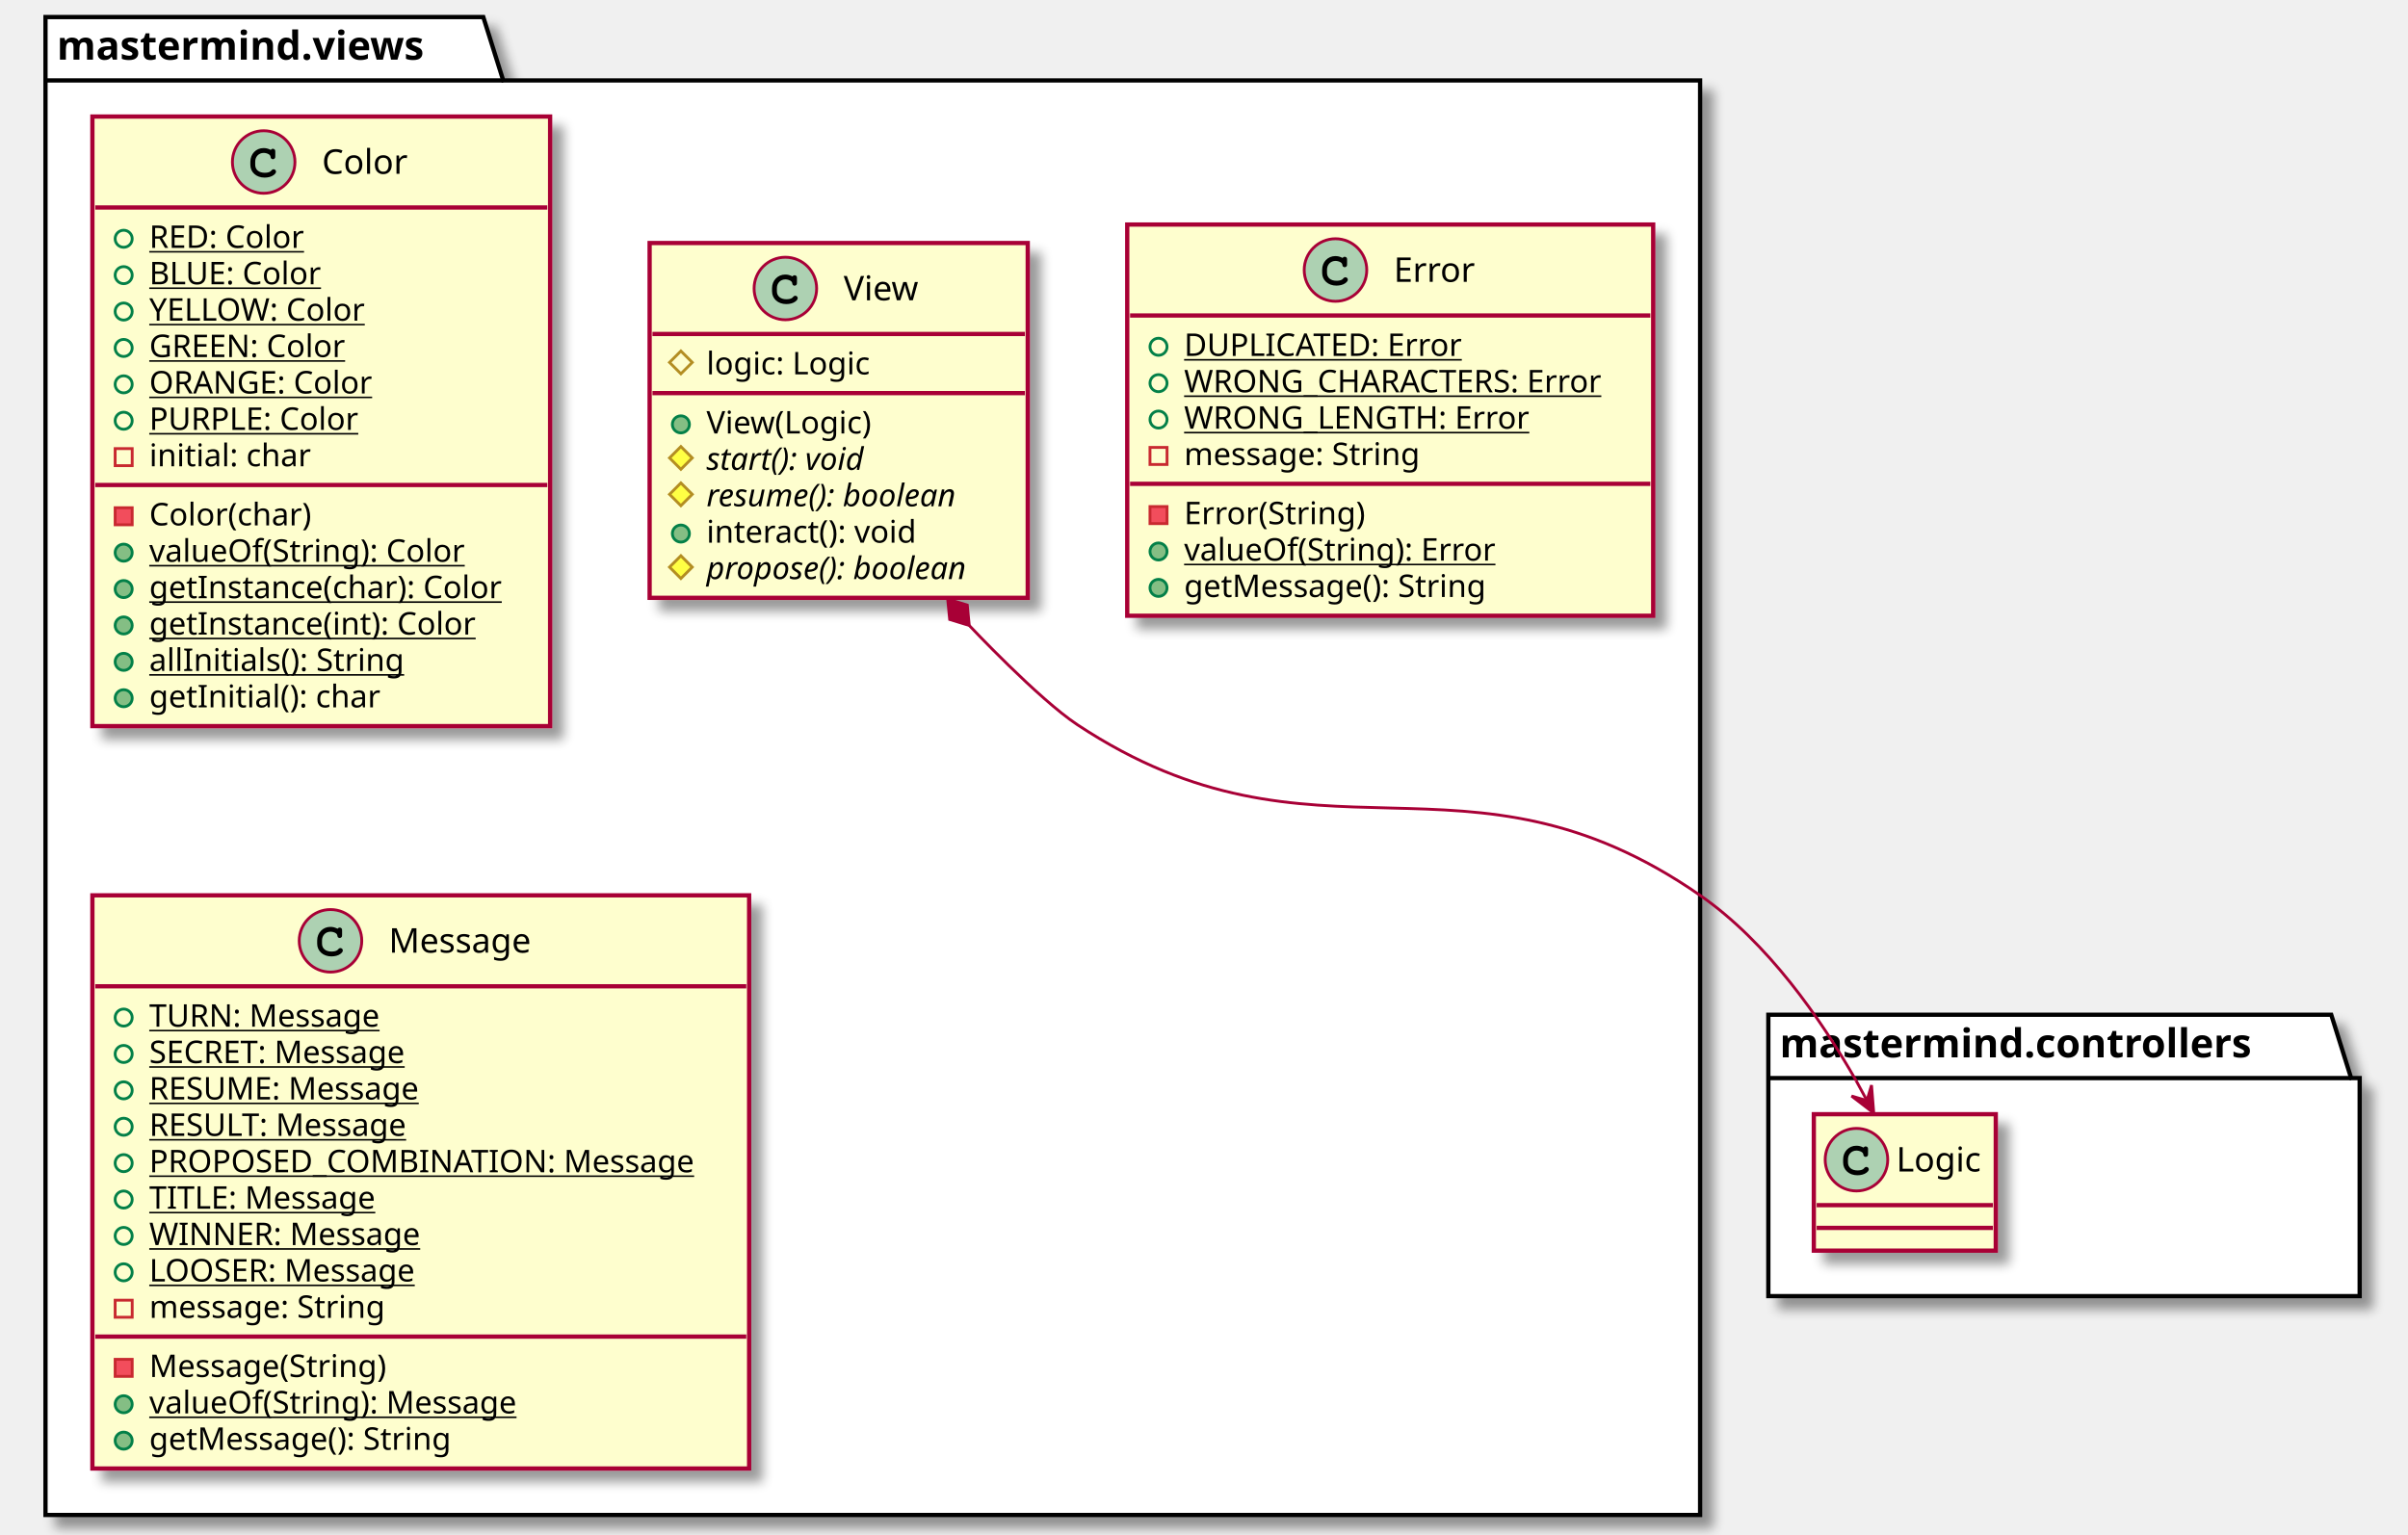
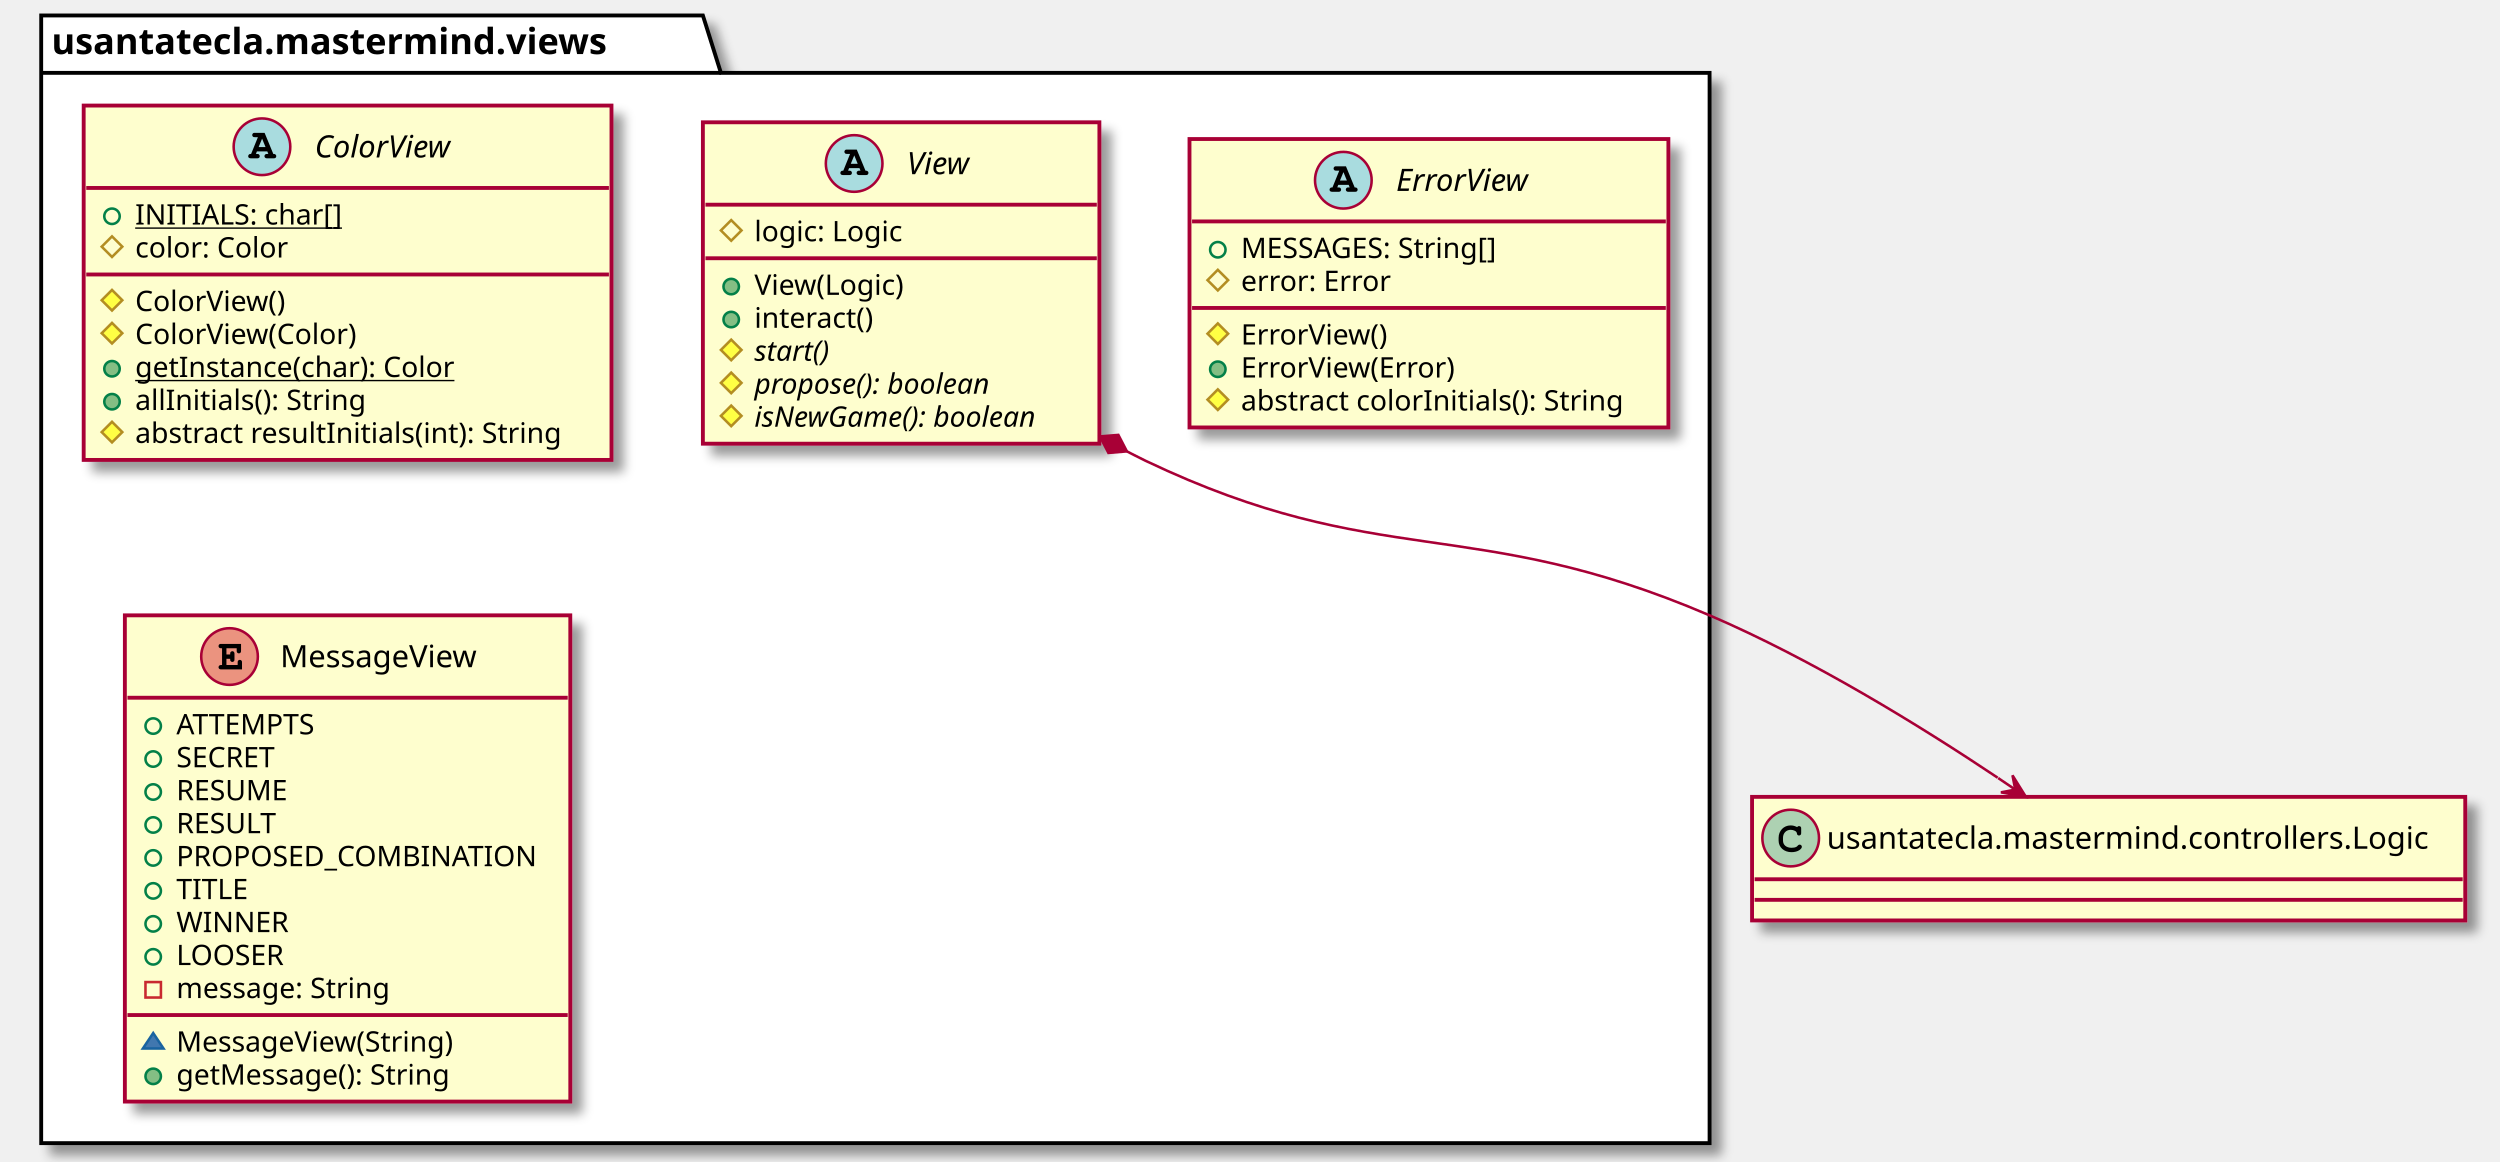
- <svg xmlns="http://www.w3.org/2000/svg" contentScriptType="application/ecmascript" contentStyleType="text/css" height="540px" preserveAspectRatio="none" style="width:847px;height:540px;" version="1.1" viewBox="0 0 847 540" width="847px" zoomAndPan="magnify">
+ <svg xmlns="http://www.w3.org/2000/svg" contentScriptType="application/ecmascript" contentStyleType="text/css" height="451px" preserveAspectRatio="none" style="width:971px;height:451px;" version="1.1" viewBox="0 0 971 451" width="971px" zoomAndPan="magnify">
  <defs>
-     <filter height="300%" id="f5q6glj5zv59k" width="300%" x="-1" y="-1">
+     <filter height="300%" id="fg0pt6y66qilp" width="300%" x="-1" y="-1">
      <feGaussianBlur result="blurOut" stdDeviation="2.0" />
      <feColorMatrix in="blurOut" result="blurOut2" type="matrix" values="0 0 0 0 0 0 0 0 0 0 0 0 0 0 0 0 0 0 .4 0" />
      <feOffset dx="4.0" dy="4.0" in="blurOut2" result="blurOut3" />
      <feBlend in="SourceGraphic" in2="blurOut3" mode="normal" />
    </filter>
  </defs>
  <g>
-     <polygon fill="#FFFFFF" filter="url(#f5q6glj5zv59k)" points="16,6,170,6,177,28.297,598,28.297,598,533,16,533,16,6" style="stroke:#000000;stroke-width:1.5;" />
-     <line style="stroke:#000000;stroke-width:1.5;" x1="16" x2="177" y1="28.297" y2="28.297" />
-     <text fill="#000000" font-family="sans-serif" font-size="14" font-weight="bold" lengthAdjust="spacingAndGlyphs" textLength="148" x="20" y="20.995">mastermind.views</text>
-     <polygon fill="#FFFFFF" filter="url(#f5q6glj5zv59k)" points="622,357,820,357,827,379.297,830,379.297,830,456,622,456,622,357" style="stroke:#000000;stroke-width:1.5;" />
-     <line style="stroke:#000000;stroke-width:1.5;" x1="622" x2="827" y1="379.297" y2="379.297" />
-     <text fill="#000000" font-family="sans-serif" font-size="14" font-weight="bold" lengthAdjust="spacingAndGlyphs" textLength="192" x="626" y="371.995">mastermind.controllers</text>
-     <rect codeLine="1" fill="#FEFECE" filter="url(#f5q6glj5zv59k)" height="214.461" id="mastermind.views.Color" style="stroke:#A80036;stroke-width:1.5;" width="161" x="32.5" y="41" />
-     <ellipse cx="92.75" cy="57" fill="#ADD1B2" rx="11" ry="11" style="stroke:#A80036;stroke-width:1.0;" />
-     <path d="M95.094,52.672 C94.156,52.234 93.562,52.094 92.688,52.094 C90.062,52.094 88.062,54.172 88.062,56.891 L88.062,58.016 C88.062,60.594 90.172,62.484 93.062,62.484 C94.281,62.484 95.438,62.188 96.188,61.641 C96.766,61.234 97.094,60.781 97.094,60.391 C97.094,59.938 96.703,59.547 96.234,59.547 C96.016,59.547 95.812,59.625 95.625,59.812 C95.172,60.297 95.172,60.297 94.984,60.391 C94.562,60.656 93.875,60.781 93.109,60.781 C91.062,60.781 89.766,59.688 89.766,57.984 L89.766,56.891 C89.766,55.109 91.016,53.797 92.75,53.797 C93.328,53.797 93.938,53.953 94.406,54.203 C94.891,54.484 95.062,54.703 95.156,55.109 C95.219,55.516 95.25,55.641 95.391,55.766 C95.531,55.906 95.766,56.016 95.984,56.016 C96.25,56.016 96.516,55.875 96.688,55.656 C96.797,55.5 96.828,55.312 96.828,54.891 L96.828,53.469 C96.828,53.031 96.812,52.906 96.719,52.75 C96.562,52.484 96.281,52.344 95.984,52.344 C95.688,52.344 95.484,52.438 95.266,52.75 L95.094,52.672 Z " fill="#000000" />
-     <text fill="#000000" font-family="sans-serif" font-size="12" lengthAdjust="spacingAndGlyphs" textLength="32" x="113.25" y="61.154">Color</text>
-     <line style="stroke:#A80036;stroke-width:1.5;" x1="33.5" x2="192.5" y1="73" y2="73" />
+     <polygon fill="#FFFFFF" filter="url(#fg0pt6y66qilp)" points="16,6,273,6,280,28.297,664,28.297,664,444,16,444,16,6" style="stroke:#000000;stroke-width:1.5;" />
+     <line style="stroke:#000000;stroke-width:1.5;" x1="16" x2="280" y1="28.297" y2="28.297" />
+     <text fill="#000000" font-family="sans-serif" font-size="14" font-weight="bold" lengthAdjust="spacingAndGlyphs" textLength="251" x="20" y="20.995">usantatecla.mastermind.views</text>
+     <rect codeLine="1" fill="#FEFECE" filter="url(#fg0pt6y66qilp)" height="137.633" id="usantatecla.mastermind.views.ColorView" style="stroke:#A80036;stroke-width:1.5;" width="205" x="32.5" y="41" />
+     <ellipse cx="101.75" cy="57" fill="#A9DCDF" rx="11" ry="11" style="stroke:#A80036;stroke-width:1.0;" />
+     <path d="M103.828,58.812 L104.219,59.797 L103.828,59.797 C103.375,59.797 103.266,59.812 103.109,59.922 C102.859,60.078 102.703,60.359 102.703,60.656 C102.703,60.922 102.844,61.172 103.062,61.328 C103.203,61.453 103.406,61.5 103.828,61.5 L106.188,61.5 C106.547,61.5 106.766,61.469 106.906,61.375 C107.156,61.234 107.312,60.938 107.312,60.656 C107.312,60.375 107.172,60.125 106.953,59.969 C106.781,59.828 106.625,59.797 106.156,59.797 L102.766,51.594 L99.094,51.594 C98.641,51.594 98.516,51.609 98.359,51.703 C98.109,51.875 97.953,52.156 97.953,52.438 C97.953,52.719 98.094,52.969 98.312,53.141 C98.484,53.25 98.656,53.281 99.094,53.281 L100.172,53.281 L97.531,59.797 C97.109,59.797 96.953,59.812 96.797,59.922 C96.547,60.078 96.391,60.359 96.391,60.656 C96.391,61.219 96.766,61.5 97.516,61.5 L99.781,61.5 C100.141,61.5 100.359,61.469 100.484,61.375 C100.75,61.234 100.891,60.938 100.891,60.656 C100.891,60.375 100.766,60.125 100.547,59.953 C100.375,59.828 100.234,59.797 99.781,59.797 L99.391,59.797 L99.781,58.812 L103.828,58.812 Z M103.125,57.109 L100.453,57.109 L101.797,53.844 L103.125,57.109 Z " fill="#000000" />
+     <text fill="#000000" font-family="sans-serif" font-size="12" font-style="italic" lengthAdjust="spacingAndGlyphs" textLength="58" x="122.25" y="61.154">ColorView</text>
+     <line style="stroke:#A80036;stroke-width:1.5;" x1="33.5" x2="236.5" y1="73" y2="73" />
    <ellipse cx="43.5" cy="84" fill="none" rx="3" ry="3" style="stroke:#038048;stroke-width:1.0;" />
-     <text fill="#000000" font-family="sans-serif" font-size="11" lengthAdjust="spacingAndGlyphs" text-decoration="underline" textLength="59" x="52.5" y="87.21">RED: Color</text>
-     <ellipse cx="43.5" cy="96.805" fill="none" rx="3" ry="3" style="stroke:#038048;stroke-width:1.0;" />
-     <text fill="#000000" font-family="sans-serif" font-size="11" lengthAdjust="spacingAndGlyphs" text-decoration="underline" textLength="65" x="52.5" y="100.015">BLUE: Color</text>
-     <ellipse cx="43.5" cy="109.609" fill="none" rx="3" ry="3" style="stroke:#038048;stroke-width:1.0;" />
-     <text fill="#000000" font-family="sans-serif" font-size="11" lengthAdjust="spacingAndGlyphs" text-decoration="underline" textLength="82" x="52.5" y="112.82">YELLOW: Color</text>
-     <ellipse cx="43.5" cy="122.414" fill="none" rx="3" ry="3" style="stroke:#038048;stroke-width:1.0;" />
-     <text fill="#000000" font-family="sans-serif" font-size="11" lengthAdjust="spacingAndGlyphs" text-decoration="underline" textLength="74" x="52.5" y="125.624">GREEN: Color</text>
-     <ellipse cx="43.5" cy="135.219" fill="none" rx="3" ry="3" style="stroke:#038048;stroke-width:1.0;" />
-     <text fill="#000000" font-family="sans-serif" font-size="11" lengthAdjust="spacingAndGlyphs" text-decoration="underline" textLength="84" x="52.5" y="138.429">ORANGE: Color</text>
-     <ellipse cx="43.5" cy="148.023" fill="none" rx="3" ry="3" style="stroke:#038048;stroke-width:1.0;" />
-     <text fill="#000000" font-family="sans-serif" font-size="11" lengthAdjust="spacingAndGlyphs" text-decoration="underline" textLength="76" x="52.5" y="151.234">PURPLE: Color</text>
-     <rect fill="none" height="6" style="stroke:#C82930;stroke-width:1.0;" width="6" x="40.5" y="157.828" />
-     <text fill="#000000" font-family="sans-serif" font-size="11" lengthAdjust="spacingAndGlyphs" textLength="61" x="52.5" y="164.039">initial: char</text>
-     <line style="stroke:#A80036;stroke-width:1.5;" x1="33.5" x2="192.5" y1="170.633" y2="170.633" />
-     <rect fill="#F24D5C" height="6" style="stroke:#C82930;stroke-width:1.0;" width="6" x="40.5" y="178.633" />
-     <text fill="#000000" font-family="sans-serif" font-size="11" lengthAdjust="spacingAndGlyphs" textLength="61" x="52.5" y="184.843">Color(char)</text>
-     <ellipse cx="43.5" cy="194.438" fill="#84BE84" rx="3" ry="3" style="stroke:#038048;stroke-width:1.0;" />
-     <text fill="#000000" font-family="sans-serif" font-size="11" lengthAdjust="spacingAndGlyphs" text-decoration="underline" textLength="122" x="52.5" y="197.648">valueOf(String): Color</text>
-     <ellipse cx="43.5" cy="207.242" fill="#84BE84" rx="3" ry="3" style="stroke:#038048;stroke-width:1.0;" />
-     <text fill="#000000" font-family="sans-serif" font-size="11" lengthAdjust="spacingAndGlyphs" text-decoration="underline" textLength="135" x="52.5" y="210.453">getInstance(char): Color</text>
-     <ellipse cx="43.5" cy="220.047" fill="#84BE84" rx="3" ry="3" style="stroke:#038048;stroke-width:1.0;" />
-     <text fill="#000000" font-family="sans-serif" font-size="11" lengthAdjust="spacingAndGlyphs" text-decoration="underline" textLength="125" x="52.5" y="223.257">getInstance(int): Color</text>
-     <ellipse cx="43.5" cy="232.852" fill="#84BE84" rx="3" ry="3" style="stroke:#038048;stroke-width:1.0;" />
-     <text fill="#000000" font-family="sans-serif" font-size="11" lengthAdjust="spacingAndGlyphs" text-decoration="underline" textLength="97" x="52.5" y="236.062">allInitials(): String</text>
-     <ellipse cx="43.5" cy="245.656" fill="#84BE84" rx="3" ry="3" style="stroke:#038048;stroke-width:1.0;" />
-     <text fill="#000000" font-family="sans-serif" font-size="11" lengthAdjust="spacingAndGlyphs" textLength="88" x="52.5" y="248.867">getInitial(): char</text>
-     <rect codeLine="17" fill="#FEFECE" filter="url(#f5q6glj5zv59k)" height="137.633" id="mastermind.views.Error" style="stroke:#A80036;stroke-width:1.5;" width="185" x="396.5" y="79" />
-     <ellipse cx="469.75" cy="95" fill="#ADD1B2" rx="11" ry="11" style="stroke:#A80036;stroke-width:1.0;" />
-     <path d="M472.094,90.672 C471.156,90.234 470.562,90.094 469.688,90.094 C467.062,90.094 465.062,92.172 465.062,94.891 L465.062,96.016 C465.062,98.594 467.172,100.484 470.062,100.484 C471.281,100.484 472.438,100.188 473.188,99.641 C473.766,99.234 474.094,98.781 474.094,98.391 C474.094,97.938 473.703,97.547 473.234,97.547 C473.016,97.547 472.812,97.625 472.625,97.812 C472.172,98.297 472.172,98.297 471.984,98.391 C471.562,98.656 470.875,98.781 470.109,98.781 C468.062,98.781 466.766,97.688 466.766,95.984 L466.766,94.891 C466.766,93.109 468.016,91.797 469.75,91.797 C470.328,91.797 470.938,91.953 471.406,92.203 C471.891,92.484 472.062,92.703 472.156,93.109 C472.219,93.516 472.25,93.641 472.391,93.766 C472.531,93.906 472.766,94.016 472.984,94.016 C473.25,94.016 473.516,93.875 473.688,93.656 C473.797,93.5 473.828,93.312 473.828,92.891 L473.828,91.469 C473.828,91.031 473.812,90.906 473.719,90.75 C473.562,90.484 473.281,90.344 472.984,90.344 C472.688,90.344 472.484,90.438 472.266,90.75 L472.094,90.672 Z " fill="#000000" />
-     <text fill="#000000" font-family="sans-serif" font-size="12" lengthAdjust="spacingAndGlyphs" textLength="30" x="490.25" y="99.154">Error</text>
-     <line style="stroke:#A80036;stroke-width:1.5;" x1="397.5" x2="580.5" y1="111" y2="111" />
-     <ellipse cx="407.5" cy="122" fill="none" rx="3" ry="3" style="stroke:#038048;stroke-width:1.0;" />
-     <text fill="#000000" font-family="sans-serif" font-size="11" lengthAdjust="spacingAndGlyphs" text-decoration="underline" textLength="104" x="416.5" y="125.21">DUPLICATED: Error</text>
-     <ellipse cx="407.5" cy="134.805" fill="none" rx="3" ry="3" style="stroke:#038048;stroke-width:1.0;" />
-     <text fill="#000000" font-family="sans-serif" font-size="11" lengthAdjust="spacingAndGlyphs" text-decoration="underline" textLength="159" x="416.5" y="138.015">WRONG_CHARACTERS: Error</text>
-     <ellipse cx="407.5" cy="147.609" fill="none" rx="3" ry="3" style="stroke:#038048;stroke-width:1.0;" />
-     <text fill="#000000" font-family="sans-serif" font-size="11" lengthAdjust="spacingAndGlyphs" text-decoration="underline" textLength="128" x="416.5" y="150.82">WRONG_LENGTH: Error</text>
-     <rect fill="none" height="6" style="stroke:#C82930;stroke-width:1.0;" width="6" x="404.5" y="157.414" />
-     <text fill="#000000" font-family="sans-serif" font-size="11" lengthAdjust="spacingAndGlyphs" textLength="93" x="416.5" y="163.625">message: String</text>
-     <line style="stroke:#A80036;stroke-width:1.5;" x1="397.5" x2="580.5" y1="170.219" y2="170.219" />
-     <rect fill="#F24D5C" height="6" style="stroke:#C82930;stroke-width:1.0;" width="6" x="404.5" y="178.219" />
-     <text fill="#000000" font-family="sans-serif" font-size="11" lengthAdjust="spacingAndGlyphs" textLength="67" x="416.5" y="184.429">Error(String)</text>
-     <ellipse cx="407.5" cy="194.023" fill="#84BE84" rx="3" ry="3" style="stroke:#038048;stroke-width:1.0;" />
-     <text fill="#000000" font-family="sans-serif" font-size="11" lengthAdjust="spacingAndGlyphs" text-decoration="underline" textLength="119" x="416.5" y="197.234">valueOf(String): Error</text>
-     <ellipse cx="407.5" cy="206.828" fill="#84BE84" rx="3" ry="3" style="stroke:#038048;stroke-width:1.0;" />
-     <text fill="#000000" font-family="sans-serif" font-size="11" lengthAdjust="spacingAndGlyphs" textLength="118" x="416.5" y="210.039">getMessage(): String</text>
-     <rect codeLine="27" fill="#FEFECE" filter="url(#f5q6glj5zv59k)" height="201.656" id="mastermind.views.Message" style="stroke:#A80036;stroke-width:1.5;" width="231" x="32.5" y="315" />
-     <ellipse cx="116.25" cy="331" fill="#ADD1B2" rx="11" ry="11" style="stroke:#A80036;stroke-width:1.0;" />
-     <path d="M118.594,326.672 C117.656,326.234 117.062,326.094 116.188,326.094 C113.562,326.094 111.562,328.172 111.562,330.891 L111.562,332.016 C111.562,334.594 113.672,336.484 116.562,336.484 C117.781,336.484 118.938,336.188 119.688,335.641 C120.266,335.234 120.594,334.781 120.594,334.391 C120.594,333.938 120.203,333.547 119.734,333.547 C119.516,333.547 119.312,333.625 119.125,333.812 C118.672,334.297 118.672,334.297 118.484,334.391 C118.062,334.656 117.375,334.781 116.609,334.781 C114.562,334.781 113.266,333.688 113.266,331.984 L113.266,330.891 C113.266,329.109 114.516,327.797 116.25,327.797 C116.828,327.797 117.438,327.953 117.906,328.203 C118.391,328.484 118.562,328.703 118.656,329.109 C118.719,329.516 118.75,329.641 118.891,329.766 C119.031,329.906 119.266,330.016 119.484,330.016 C119.75,330.016 120.016,329.875 120.188,329.656 C120.297,329.5 120.328,329.312 120.328,328.891 L120.328,327.469 C120.328,327.031 120.312,326.906 120.219,326.75 C120.062,326.484 119.781,326.344 119.484,326.344 C119.188,326.344 118.984,326.438 118.766,326.75 L118.594,326.672 Z " fill="#000000" />
-     <text fill="#000000" font-family="sans-serif" font-size="12" lengthAdjust="spacingAndGlyphs" textLength="55" x="136.75" y="335.154">Message</text>
-     <line style="stroke:#A80036;stroke-width:1.5;" x1="33.5" x2="262.5" y1="347" y2="347" />
-     <ellipse cx="43.5" cy="358" fill="none" rx="3" ry="3" style="stroke:#038048;stroke-width:1.0;" />
-     <text fill="#000000" font-family="sans-serif" font-size="11" lengthAdjust="spacingAndGlyphs" text-decoration="underline" textLength="88" x="52.5" y="361.21">TURN: Message</text>
-     <ellipse cx="43.5" cy="370.805" fill="none" rx="3" ry="3" style="stroke:#038048;stroke-width:1.0;" />
-     <text fill="#000000" font-family="sans-serif" font-size="11" lengthAdjust="spacingAndGlyphs" text-decoration="underline" textLength="102" x="52.5" y="374.015">SECRET: Message</text>
-     <ellipse cx="43.5" cy="383.609" fill="none" rx="3" ry="3" style="stroke:#038048;stroke-width:1.0;" />
-     <text fill="#000000" font-family="sans-serif" font-size="11" lengthAdjust="spacingAndGlyphs" text-decoration="underline" textLength="104" x="52.5" y="386.82">RESUME: Message</text>
-     <ellipse cx="43.5" cy="396.414" fill="none" rx="3" ry="3" style="stroke:#038048;stroke-width:1.0;" />
-     <text fill="#000000" font-family="sans-serif" font-size="11" lengthAdjust="spacingAndGlyphs" text-decoration="underline" textLength="101" x="52.5" y="399.625">RESULT: Message</text>
-     <ellipse cx="43.5" cy="409.219" fill="none" rx="3" ry="3" style="stroke:#038048;stroke-width:1.0;" />
-     <text fill="#000000" font-family="sans-serif" font-size="11" lengthAdjust="spacingAndGlyphs" text-decoration="underline" textLength="205" x="52.5" y="412.429">PROPOSED_COMBINATION: Message</text>
-     <ellipse cx="43.5" cy="422.023" fill="none" rx="3" ry="3" style="stroke:#038048;stroke-width:1.0;" />
-     <text fill="#000000" font-family="sans-serif" font-size="11" lengthAdjust="spacingAndGlyphs" text-decoration="underline" textLength="88" x="52.5" y="425.234">TITLE: Message</text>
-     <ellipse cx="43.5" cy="434.828" fill="none" rx="3" ry="3" style="stroke:#038048;stroke-width:1.0;" />
-     <text fill="#000000" font-family="sans-serif" font-size="11" lengthAdjust="spacingAndGlyphs" text-decoration="underline" textLength="102" x="52.5" y="438.039">WINNER: Message</text>
-     <ellipse cx="43.5" cy="447.633" fill="none" rx="3" ry="3" style="stroke:#038048;stroke-width:1.0;" />
-     <text fill="#000000" font-family="sans-serif" font-size="11" lengthAdjust="spacingAndGlyphs" text-decoration="underline" textLength="104" x="52.5" y="450.843">LOOSER: Message</text>
-     <rect fill="none" height="6" style="stroke:#C82930;stroke-width:1.0;" width="6" x="40.5" y="457.438" />
-     <text fill="#000000" font-family="sans-serif" font-size="11" lengthAdjust="spacingAndGlyphs" textLength="93" x="52.5" y="463.648">message: String</text>
-     <line style="stroke:#A80036;stroke-width:1.5;" x1="33.5" x2="262.5" y1="470.242" y2="470.242" />
-     <rect fill="#F24D5C" height="6" style="stroke:#C82930;stroke-width:1.0;" width="6" x="40.5" y="478.242" />
-     <text fill="#000000" font-family="sans-serif" font-size="11" lengthAdjust="spacingAndGlyphs" textLength="92" x="52.5" y="484.453">Message(String)</text>
-     <ellipse cx="43.5" cy="494.047" fill="#84BE84" rx="3" ry="3" style="stroke:#038048;stroke-width:1.0;" />
-     <text fill="#000000" font-family="sans-serif" font-size="11" lengthAdjust="spacingAndGlyphs" text-decoration="underline" textLength="144" x="52.5" y="497.257">valueOf(String): Message</text>
-     <ellipse cx="43.5" cy="506.852" fill="#84BE84" rx="3" ry="3" style="stroke:#038048;stroke-width:1.0;" />
-     <text fill="#000000" font-family="sans-serif" font-size="11" lengthAdjust="spacingAndGlyphs" textLength="118" x="52.5" y="510.062">getMessage(): String</text>
-     <rect codeLine="42" fill="#FEFECE" filter="url(#f5q6glj5zv59k)" height="124.828" id="mastermind.views.View" style="stroke:#A80036;stroke-width:1.5;" width="133" x="228.5" y="85.5" />
-     <ellipse cx="276.25" cy="101.5" fill="#ADD1B2" rx="11" ry="11" style="stroke:#A80036;stroke-width:1.0;" />
-     <path d="M278.594,97.172 C277.656,96.734 277.062,96.594 276.188,96.594 C273.562,96.594 271.562,98.672 271.562,101.391 L271.562,102.516 C271.562,105.094 273.672,106.984 276.562,106.984 C277.781,106.984 278.938,106.688 279.688,106.141 C280.266,105.734 280.594,105.281 280.594,104.891 C280.594,104.438 280.203,104.047 279.734,104.047 C279.516,104.047 279.312,104.125 279.125,104.312 C278.672,104.797 278.672,104.797 278.484,104.891 C278.062,105.156 277.375,105.281 276.609,105.281 C274.562,105.281 273.266,104.188 273.266,102.484 L273.266,101.391 C273.266,99.609 274.516,98.297 276.25,98.297 C276.828,98.297 277.438,98.453 277.906,98.703 C278.391,98.984 278.562,99.203 278.656,99.609 C278.719,100.016 278.75,100.141 278.891,100.266 C279.031,100.406 279.266,100.516 279.484,100.516 C279.75,100.516 280.016,100.375 280.188,100.156 C280.297,100 280.328,99.812 280.328,99.391 L280.328,97.969 C280.328,97.531 280.312,97.406 280.219,97.25 C280.062,96.984 279.781,96.844 279.484,96.844 C279.188,96.844 278.984,96.938 278.766,97.25 L278.594,97.172 Z " fill="#000000" />
-     <text fill="#000000" font-family="sans-serif" font-size="12" lengthAdjust="spacingAndGlyphs" textLength="29" x="296.75" y="105.654">View</text>
-     <line style="stroke:#A80036;stroke-width:1.5;" x1="229.5" x2="360.5" y1="117.5" y2="117.5" />
-     <polygon fill="none" points="239.5,123.5,243.5,127.5,239.5,131.5,235.5,127.5" style="stroke:#B38D22;stroke-width:1.0;" />
-     <text fill="#000000" font-family="sans-serif" font-size="11" lengthAdjust="spacingAndGlyphs" textLength="62" x="248.5" y="131.71">logic: Logic</text>
-     <line style="stroke:#A80036;stroke-width:1.5;" x1="229.5" x2="360.5" y1="138.305" y2="138.305" />
-     <ellipse cx="239.5" cy="149.305" fill="#84BE84" rx="3" ry="3" style="stroke:#038048;stroke-width:1.0;" />
-     <text fill="#000000" font-family="sans-serif" font-size="11" lengthAdjust="spacingAndGlyphs" textLength="65" x="248.5" y="152.515">View(Logic)</text>
-     <polygon fill="#FFFF44" points="239.5,157.109,243.5,161.109,239.5,165.109,235.5,161.109" style="stroke:#B38D22;stroke-width:1.0;" />
-     <text fill="#000000" font-family="sans-serif" font-size="11" font-style="italic" lengthAdjust="spacingAndGlyphs" textLength="66" x="248.5" y="165.32">start(): void</text>
-     <polygon fill="#FFFF44" points="239.5,169.914,243.5,173.914,239.5,177.914,235.5,173.914" style="stroke:#B38D22;stroke-width:1.0;" />
-     <text fill="#000000" font-family="sans-serif" font-size="11" font-style="italic" lengthAdjust="spacingAndGlyphs" textLength="104" x="248.5" y="178.125">resume(): boolean</text>
-     <ellipse cx="239.5" cy="187.719" fill="#84BE84" rx="3" ry="3" style="stroke:#038048;stroke-width:1.0;" />
-     <text fill="#000000" font-family="sans-serif" font-size="11" lengthAdjust="spacingAndGlyphs" textLength="82" x="248.5" y="190.929">interact(): void</text>
-     <polygon fill="#FFFF44" points="239.5,195.523,243.5,199.523,239.5,203.523,235.5,199.523" style="stroke:#B38D22;stroke-width:1.0;" />
-     <text fill="#000000" font-family="sans-serif" font-size="11" font-style="italic" lengthAdjust="spacingAndGlyphs" textLength="107" x="248.5" y="203.734">propose(): boolean</text>
-     <rect fill="#FEFECE" filter="url(#f5q6glj5zv59k)" height="48" id="mastermind.controllers.Logic" style="stroke:#A80036;stroke-width:1.5;" width="64" x="638" y="392" />
-     <ellipse cx="653" cy="408" fill="#ADD1B2" rx="11" ry="11" style="stroke:#A80036;stroke-width:1.0;" />
-     <path d="M655.344,403.672 C654.406,403.234 653.812,403.094 652.938,403.094 C650.312,403.094 648.312,405.172 648.312,407.891 L648.312,409.016 C648.312,411.594 650.422,413.484 653.312,413.484 C654.531,413.484 655.688,413.188 656.438,412.641 C657.016,412.234 657.344,411.781 657.344,411.391 C657.344,410.938 656.953,410.547 656.484,410.547 C656.266,410.547 656.062,410.625 655.875,410.812 C655.422,411.297 655.422,411.297 655.234,411.391 C654.812,411.656 654.125,411.781 653.359,411.781 C651.312,411.781 650.016,410.688 650.016,408.984 L650.016,407.891 C650.016,406.109 651.266,404.797 653,404.797 C653.578,404.797 654.188,404.953 654.656,405.203 C655.141,405.484 655.312,405.703 655.406,406.109 C655.469,406.516 655.5,406.641 655.641,406.766 C655.781,406.906 656.016,407.016 656.234,407.016 C656.5,407.016 656.766,406.875 656.938,406.656 C657.047,406.5 657.078,406.312 657.078,405.891 L657.078,404.469 C657.078,404.031 657.062,403.906 656.969,403.75 C656.812,403.484 656.531,403.344 656.234,403.344 C655.938,403.344 655.734,403.438 655.516,403.75 L655.344,403.672 Z " fill="#000000" />
-     <text fill="#000000" font-family="sans-serif" font-size="12" lengthAdjust="spacingAndGlyphs" textLength="32" x="667" y="412.154">Logic</text>
-     <line style="stroke:#A80036;stroke-width:1.5;" x1="639" x2="701" y1="424" y2="424" />
-     <line style="stroke:#A80036;stroke-width:1.5;" x1="639" x2="701" y1="432" y2="432" />
-     <path codeLine="50" d="M340.934,220.057 C340.934,220.057 365.244,245.908 379,255 C463.192,310.647 515.113,257.427 598,315 C621.72,331.476 640.445,358.384 652.847,380.14 " fill="none" id="mastermind.views.View-mastermind.controllers.Logic" style="stroke:#A80036;stroke-width:1.0;" />
-     <polygon fill="#A80036" points="659.079,391.597,658.293,381.78,656.69,387.205,651.265,385.602,659.079,391.597" style="stroke:#A80036;stroke-width:1.0;" />
-     <line style="stroke:#A80036;stroke-width:1.0;" x1="656.69" x2="652.868" y1="387.205" y2="380.177" />
-     <polygon fill="#A80036" points="333.344,210.762,334.041,217.939,340.934,220.057,340.237,212.88,333.344,210.762" style="stroke:#A80036;stroke-width:1.0;" />
+     <text fill="#000000" font-family="sans-serif" font-size="11" lengthAdjust="spacingAndGlyphs" text-decoration="underline" textLength="85" x="52.5" y="87.21">INITIALS: char[]</text>
+     <polygon fill="none" points="43.5,91.805,47.5,95.805,43.5,99.805,39.5,95.805" style="stroke:#B38D22;stroke-width:1.0;" />
+     <text fill="#000000" font-family="sans-serif" font-size="11" lengthAdjust="spacingAndGlyphs" textLength="63" x="52.5" y="100.015">color: Color</text>
+     <line style="stroke:#A80036;stroke-width:1.5;" x1="33.5" x2="236.5" y1="106.609" y2="106.609" />
+     <polygon fill="#FFFF44" points="43.5,112.609,47.5,116.609,43.5,120.609,39.5,116.609" style="stroke:#B38D22;stroke-width:1.0;" />
+     <text fill="#000000" font-family="sans-serif" font-size="11" lengthAdjust="spacingAndGlyphs" textLength="65" x="52.5" y="120.82">ColorView()</text>
+     <polygon fill="#FFFF44" points="43.5,125.414,47.5,129.414,43.5,133.414,39.5,129.414" style="stroke:#B38D22;stroke-width:1.0;" />
+     <text fill="#000000" font-family="sans-serif" font-size="11" lengthAdjust="spacingAndGlyphs" textLength="94" x="52.5" y="133.625">ColorView(Color)</text>
+     <ellipse cx="43.5" cy="143.219" fill="#84BE84" rx="3" ry="3" style="stroke:#038048;stroke-width:1.0;" />
+     <text fill="#000000" font-family="sans-serif" font-size="11" lengthAdjust="spacingAndGlyphs" text-decoration="underline" textLength="135" x="52.5" y="146.429">getInstance(char): Color</text>
+     <ellipse cx="43.5" cy="156.023" fill="#84BE84" rx="3" ry="3" style="stroke:#038048;stroke-width:1.0;" />
+     <text fill="#000000" font-family="sans-serif" font-size="11" lengthAdjust="spacingAndGlyphs" textLength="97" x="52.5" y="159.234">allInitials(): String</text>
+     <polygon fill="#FFFF44" points="43.5,163.828,47.5,167.828,43.5,171.828,39.5,167.828" style="stroke:#B38D22;stroke-width:1.0;" />
+     <text fill="#000000" font-family="sans-serif" font-size="11" lengthAdjust="spacingAndGlyphs" textLength="179" x="52.5" y="172.039">abstract resultInitials(int): String</text>
+     <rect codeLine="11" fill="#FEFECE" filter="url(#fg0pt6y66qilp)" height="112.023" id="usantatecla.mastermind.views.ErrorView" style="stroke:#A80036;stroke-width:1.5;" width="186" x="462" y="54" />
+     <ellipse cx="521.75" cy="70" fill="#A9DCDF" rx="11" ry="11" style="stroke:#A80036;stroke-width:1.0;" />
+     <path d="M523.828,71.812 L524.219,72.797 L523.828,72.797 C523.375,72.797 523.266,72.812 523.109,72.922 C522.859,73.078 522.703,73.359 522.703,73.656 C522.703,73.922 522.844,74.172 523.062,74.328 C523.203,74.453 523.406,74.5 523.828,74.5 L526.188,74.5 C526.547,74.5 526.766,74.469 526.906,74.375 C527.156,74.234 527.312,73.938 527.312,73.656 C527.312,73.375 527.172,73.125 526.953,72.969 C526.781,72.828 526.625,72.797 526.156,72.797 L522.766,64.594 L519.094,64.594 C518.641,64.594 518.516,64.609 518.359,64.703 C518.109,64.875 517.953,65.156 517.953,65.438 C517.953,65.719 518.094,65.969 518.312,66.141 C518.484,66.25 518.656,66.281 519.094,66.281 L520.172,66.281 L517.531,72.797 C517.109,72.797 516.953,72.812 516.797,72.922 C516.547,73.078 516.391,73.359 516.391,73.656 C516.391,74.219 516.766,74.5 517.516,74.5 L519.781,74.5 C520.141,74.5 520.359,74.469 520.484,74.375 C520.75,74.234 520.891,73.938 520.891,73.656 C520.891,73.375 520.766,73.125 520.547,72.953 C520.375,72.828 520.234,72.797 519.781,72.797 L519.391,72.797 L519.781,71.812 L523.828,71.812 Z M523.125,70.109 L520.453,70.109 L521.797,66.844 L523.125,70.109 Z " fill="#000000" />
+     <text fill="#000000" font-family="sans-serif" font-size="12" font-style="italic" lengthAdjust="spacingAndGlyphs" textLength="58" x="542.25" y="74.154">ErrorView</text>
+     <line style="stroke:#A80036;stroke-width:1.5;" x1="463" x2="647" y1="86" y2="86" />
+     <ellipse cx="473" cy="97" fill="none" rx="3" ry="3" style="stroke:#038048;stroke-width:1.0;" />
+     <text fill="#000000" font-family="sans-serif" font-size="11" lengthAdjust="spacingAndGlyphs" textLength="112" x="482" y="100.21">MESSAGES: String[]</text>
+     <polygon fill="none" points="473,104.805,477,108.805,473,112.805,469,108.805" style="stroke:#B38D22;stroke-width:1.0;" />
+     <text fill="#000000" font-family="sans-serif" font-size="11" lengthAdjust="spacingAndGlyphs" textLength="60" x="482" y="113.015">error: Error</text>
+     <line style="stroke:#A80036;stroke-width:1.5;" x1="463" x2="647" y1="119.609" y2="119.609" />
+     <polygon fill="#FFFF44" points="473,125.609,477,129.609,473,133.609,469,129.609" style="stroke:#B38D22;stroke-width:1.0;" />
+     <text fill="#000000" font-family="sans-serif" font-size="11" lengthAdjust="spacingAndGlyphs" textLength="62" x="482" y="133.82">ErrorView()</text>
+     <ellipse cx="473" cy="143.414" fill="#84BE84" rx="3" ry="3" style="stroke:#038048;stroke-width:1.0;" />
+     <text fill="#000000" font-family="sans-serif" font-size="11" lengthAdjust="spacingAndGlyphs" textLength="88" x="482" y="146.625">ErrorView(Error)</text>
+     <polygon fill="#FFFF44" points="473,151.219,477,155.219,473,159.219,469,155.219" style="stroke:#B38D22;stroke-width:1.0;" />
+     <text fill="#000000" font-family="sans-serif" font-size="11" lengthAdjust="spacingAndGlyphs" textLength="160" x="482" y="159.429">abstract colorInitials(): String</text>
+     <rect codeLine="19" fill="#FEFECE" filter="url(#fg0pt6y66qilp)" height="188.852" id="usantatecla.mastermind.views.MessageView" style="stroke:#A80036;stroke-width:1.5;" width="173" x="48.5" y="239" />
+     <ellipse cx="89.15" cy="255" fill="#EB937F" rx="11" ry="11" style="stroke:#A80036;stroke-width:1.0;" />
+     <path d="M87.947,255.875 L89.4,255.875 L89.4,255.984 C89.4,256.391 89.431,256.547 89.509,256.703 C89.666,256.953 89.947,257.109 90.244,257.109 C90.494,257.109 90.759,256.969 90.916,256.75 C91.041,256.594 91.072,256.438 91.072,255.984 L91.072,254.062 C91.072,253.906 91.072,253.859 91.056,253.703 C90.994,253.234 90.681,252.922 90.228,252.922 C89.978,252.922 89.713,253.062 89.541,253.281 C89.431,253.453 89.4,253.609 89.4,254.062 L89.4,254.188 L87.947,254.188 L87.947,251.781 L91.931,251.781 L91.931,252.641 C91.931,253.047 91.963,253.219 92.041,253.375 C92.213,253.625 92.494,253.781 92.775,253.781 C93.041,253.781 93.306,253.641 93.478,253.422 C93.588,253.25 93.619,253.109 93.619,252.641 L93.619,250.094 L85.994,250.094 C85.556,250.094 85.431,250.109 85.275,250.203 C85.025,250.359 84.869,250.656 84.869,250.938 C84.869,251.219 85.009,251.469 85.228,251.641 C85.384,251.75 85.572,251.781 85.994,251.781 L86.244,251.781 L86.244,258.297 L85.994,258.297 C85.588,258.297 85.431,258.312 85.275,258.422 C85.025,258.594 84.869,258.859 84.869,259.156 C84.869,259.422 85.009,259.672 85.228,259.828 C85.369,259.953 85.603,260 85.994,260 L93.994,260 L93.994,257.422 C93.994,256.984 93.963,256.844 93.884,256.688 C93.713,256.438 93.431,256.281 93.15,256.281 C92.884,256.281 92.619,256.391 92.447,256.641 C92.338,256.797 92.306,256.938 92.306,257.422 L92.306,258.297 L87.947,258.297 L87.947,255.875 Z " fill="#000000" />
+     <text fill="#000000" font-family="sans-serif" font-size="12" lengthAdjust="spacingAndGlyphs" textLength="84" x="108.85" y="259.154">MessageView</text>
+     <line style="stroke:#A80036;stroke-width:1.5;" x1="49.5" x2="220.5" y1="271" y2="271" />
+     <ellipse cx="59.5" cy="282" fill="none" rx="3" ry="3" style="stroke:#038048;stroke-width:1.0;" />
+     <text fill="#000000" font-family="sans-serif" font-size="11" lengthAdjust="spacingAndGlyphs" textLength="59" x="68.5" y="285.21">ATTEMPTS</text>
+     <ellipse cx="59.5" cy="294.805" fill="none" rx="3" ry="3" style="stroke:#038048;stroke-width:1.0;" />
+     <text fill="#000000" font-family="sans-serif" font-size="11" lengthAdjust="spacingAndGlyphs" textLength="44" x="68.5" y="298.015">SECRET</text>
+     <ellipse cx="59.5" cy="307.609" fill="none" rx="3" ry="3" style="stroke:#038048;stroke-width:1.0;" />
+     <text fill="#000000" font-family="sans-serif" font-size="11" lengthAdjust="spacingAndGlyphs" textLength="46" x="68.5" y="310.82">RESUME</text>
+     <ellipse cx="59.5" cy="320.414" fill="none" rx="3" ry="3" style="stroke:#038048;stroke-width:1.0;" />
+     <text fill="#000000" font-family="sans-serif" font-size="11" lengthAdjust="spacingAndGlyphs" textLength="43" x="68.5" y="323.625">RESULT</text>
+     <ellipse cx="59.5" cy="333.219" fill="none" rx="3" ry="3" style="stroke:#038048;stroke-width:1.0;" />
+     <text fill="#000000" font-family="sans-serif" font-size="11" lengthAdjust="spacingAndGlyphs" textLength="147" x="68.5" y="336.429">PROPOSED_COMBINATION</text>
+     <ellipse cx="59.5" cy="346.023" fill="none" rx="3" ry="3" style="stroke:#038048;stroke-width:1.0;" />
+     <text fill="#000000" font-family="sans-serif" font-size="11" lengthAdjust="spacingAndGlyphs" textLength="30" x="68.5" y="349.234">TITLE</text>
+     <ellipse cx="59.5" cy="358.828" fill="none" rx="3" ry="3" style="stroke:#038048;stroke-width:1.0;" />
+     <text fill="#000000" font-family="sans-serif" font-size="11" lengthAdjust="spacingAndGlyphs" textLength="44" x="68.5" y="362.039">WINNER</text>
+     <ellipse cx="59.5" cy="371.633" fill="none" rx="3" ry="3" style="stroke:#038048;stroke-width:1.0;" />
+     <text fill="#000000" font-family="sans-serif" font-size="11" lengthAdjust="spacingAndGlyphs" textLength="46" x="68.5" y="374.843">LOOSER</text>
+     <rect fill="none" height="6" style="stroke:#C82930;stroke-width:1.0;" width="6" x="56.5" y="381.438" />
+     <text fill="#000000" font-family="sans-serif" font-size="11" lengthAdjust="spacingAndGlyphs" textLength="93" x="68.5" y="387.648">message: String</text>
+     <line style="stroke:#A80036;stroke-width:1.5;" x1="49.5" x2="220.5" y1="394.242" y2="394.242" />
+     <polygon fill="#4177AF" points="59.5,401.242,55.5,407.242,63.5,407.242" style="stroke:#1963A0;stroke-width:1.0;" />
+     <text fill="#000000" font-family="sans-serif" font-size="11" lengthAdjust="spacingAndGlyphs" textLength="120" x="68.5" y="408.453">MessageView(String)</text>
+     <ellipse cx="59.5" cy="418.047" fill="#84BE84" rx="3" ry="3" style="stroke:#038048;stroke-width:1.0;" />
+     <text fill="#000000" font-family="sans-serif" font-size="11" lengthAdjust="spacingAndGlyphs" textLength="118" x="68.5" y="421.257">getMessage(): String</text>
+     <rect codeLine="33" fill="#FEFECE" filter="url(#fg0pt6y66qilp)" height="124.828" id="usantatecla.mastermind.views.View" style="stroke:#A80036;stroke-width:1.5;" width="154" x="273" y="47.5" />
+     <ellipse cx="331.75" cy="63.5" fill="#A9DCDF" rx="11" ry="11" style="stroke:#A80036;stroke-width:1.0;" />
+     <path d="M333.828,65.312 L334.219,66.297 L333.828,66.297 C333.375,66.297 333.266,66.312 333.109,66.422 C332.859,66.578 332.703,66.859 332.703,67.156 C332.703,67.422 332.844,67.672 333.062,67.828 C333.203,67.953 333.406,68 333.828,68 L336.188,68 C336.547,68 336.766,67.969 336.906,67.875 C337.156,67.734 337.312,67.438 337.312,67.156 C337.312,66.875 337.172,66.625 336.953,66.469 C336.781,66.328 336.625,66.297 336.156,66.297 L332.766,58.094 L329.094,58.094 C328.641,58.094 328.516,58.109 328.359,58.203 C328.109,58.375 327.953,58.656 327.953,58.938 C327.953,59.219 328.094,59.469 328.312,59.641 C328.484,59.75 328.656,59.781 329.094,59.781 L330.172,59.781 L327.531,66.297 C327.109,66.297 326.953,66.312 326.797,66.422 C326.547,66.578 326.391,66.859 326.391,67.156 C326.391,67.719 326.766,68 327.516,68 L329.781,68 C330.141,68 330.359,67.969 330.484,67.875 C330.75,67.734 330.891,67.438 330.891,67.156 C330.891,66.875 330.766,66.625 330.547,66.453 C330.375,66.328 330.234,66.297 329.781,66.297 L329.391,66.297 L329.781,65.312 L333.828,65.312 Z M333.125,63.609 L330.453,63.609 L331.797,60.344 L333.125,63.609 Z " fill="#000000" />
+     <text fill="#000000" font-family="sans-serif" font-size="12" font-style="italic" lengthAdjust="spacingAndGlyphs" textLength="28" x="352.25" y="67.654">View</text>
+     <line style="stroke:#A80036;stroke-width:1.5;" x1="274" x2="426" y1="79.5" y2="79.5" />
+     <polygon fill="none" points="284,85.5,288,89.5,284,93.5,280,89.5" style="stroke:#B38D22;stroke-width:1.0;" />
+     <text fill="#000000" font-family="sans-serif" font-size="11" lengthAdjust="spacingAndGlyphs" textLength="62" x="293" y="93.71">logic: Logic</text>
+     <line style="stroke:#A80036;stroke-width:1.5;" x1="274" x2="426" y1="100.305" y2="100.305" />
+     <ellipse cx="284" cy="111.305" fill="#84BE84" rx="3" ry="3" style="stroke:#038048;stroke-width:1.0;" />
+     <text fill="#000000" font-family="sans-serif" font-size="11" lengthAdjust="spacingAndGlyphs" textLength="65" x="293" y="114.515">View(Logic)</text>
+     <ellipse cx="284" cy="124.109" fill="#84BE84" rx="3" ry="3" style="stroke:#038048;stroke-width:1.0;" />
+     <text fill="#000000" font-family="sans-serif" font-size="11" lengthAdjust="spacingAndGlyphs" textLength="51" x="293" y="127.32">interact()</text>
+     <polygon fill="#FFFF44" points="284,131.914,288,135.914,284,139.914,280,135.914" style="stroke:#B38D22;stroke-width:1.0;" />
+     <text fill="#000000" font-family="sans-serif" font-size="11" font-style="italic" lengthAdjust="spacingAndGlyphs" textLength="34" x="293" y="140.125">start()</text>
+     <polygon fill="#FFFF44" points="284,144.719,288,148.719,284,152.719,280,148.719" style="stroke:#B38D22;stroke-width:1.0;" />
+     <text fill="#000000" font-family="sans-serif" font-size="11" font-style="italic" lengthAdjust="spacingAndGlyphs" textLength="107" x="293" y="152.929">propose(): boolean</text>
+     <polygon fill="#FFFF44" points="284,157.523,288,161.523,284,165.523,280,161.523" style="stroke:#B38D22;stroke-width:1.0;" />
+     <text fill="#000000" font-family="sans-serif" font-size="11" font-style="italic" lengthAdjust="spacingAndGlyphs" textLength="128" x="293" y="165.734">isNewGame(): boolean</text>
+     <rect codeLine="41" fill="#FEFECE" filter="url(#fg0pt6y66qilp)" height="48" id="Logic" style="stroke:#A80036;stroke-width:1.5;" width="277" x="680.5" y="309.5" />
+     <ellipse cx="695.5" cy="325.5" fill="#ADD1B2" rx="11" ry="11" style="stroke:#A80036;stroke-width:1.0;" />
+     <path d="M697.844,321.172 C696.906,320.734 696.312,320.594 695.438,320.594 C692.812,320.594 690.812,322.672 690.812,325.391 L690.812,326.516 C690.812,329.094 692.922,330.984 695.812,330.984 C697.031,330.984 698.188,330.688 698.938,330.141 C699.516,329.734 699.844,329.281 699.844,328.891 C699.844,328.438 699.453,328.047 698.984,328.047 C698.766,328.047 698.562,328.125 698.375,328.312 C697.922,328.797 697.922,328.797 697.734,328.891 C697.312,329.156 696.625,329.281 695.859,329.281 C693.812,329.281 692.516,328.188 692.516,326.484 L692.516,325.391 C692.516,323.609 693.766,322.297 695.5,322.297 C696.078,322.297 696.688,322.453 697.156,322.703 C697.641,322.984 697.812,323.203 697.906,323.609 C697.969,324.016 698,324.141 698.141,324.266 C698.281,324.406 698.516,324.516 698.734,324.516 C699,324.516 699.266,324.375 699.438,324.156 C699.547,324 699.578,323.812 699.578,323.391 L699.578,321.969 C699.578,321.531 699.562,321.406 699.469,321.25 C699.312,320.984 699.031,320.844 698.734,320.844 C698.438,320.844 698.234,320.938 698.016,321.25 L697.844,321.172 Z " fill="#000000" />
+     <text fill="#000000" font-family="sans-serif" font-size="12" lengthAdjust="spacingAndGlyphs" textLength="245" x="709.5" y="329.654">usantatecla.mastermind.controllers.Logic</text>
+     <line style="stroke:#A80036;stroke-width:1.5;" x1="681.5" x2="956.5" y1="341.5" y2="341.5" />
+     <line style="stroke:#A80036;stroke-width:1.5;" x1="681.5" x2="956.5" y1="349.5" y2="349.5" />
+     <path codeLine="45" d="M437.69,175.314 C437.69,175.314 442.861,177.982 445,179 C536.121,222.381 571.248,199.226 664,239 C703.825,256.078 745.716,281.884 775.893,302.061 " fill="none" id="usantatecla.mastermind.views.View-Logic" style="stroke:#A80036;stroke-width:1.0;" />
+     <polygon fill="#A80036" points="786.857,309.489,781.649,301.13,782.717,306.685,777.162,307.753,786.857,309.489" style="stroke:#A80036;stroke-width:1.0;" />
+     <line style="stroke:#A80036;stroke-width:1.0;" x1="782.717" x2="776.094" y1="306.685" y2="302.197" />
+     <polygon fill="#A80036" points="427.186,169.511,430.504,175.913,437.69,175.314,434.372,168.911,427.186,169.511" style="stroke:#A80036;stroke-width:1.0;" />
  </g>
</svg>
